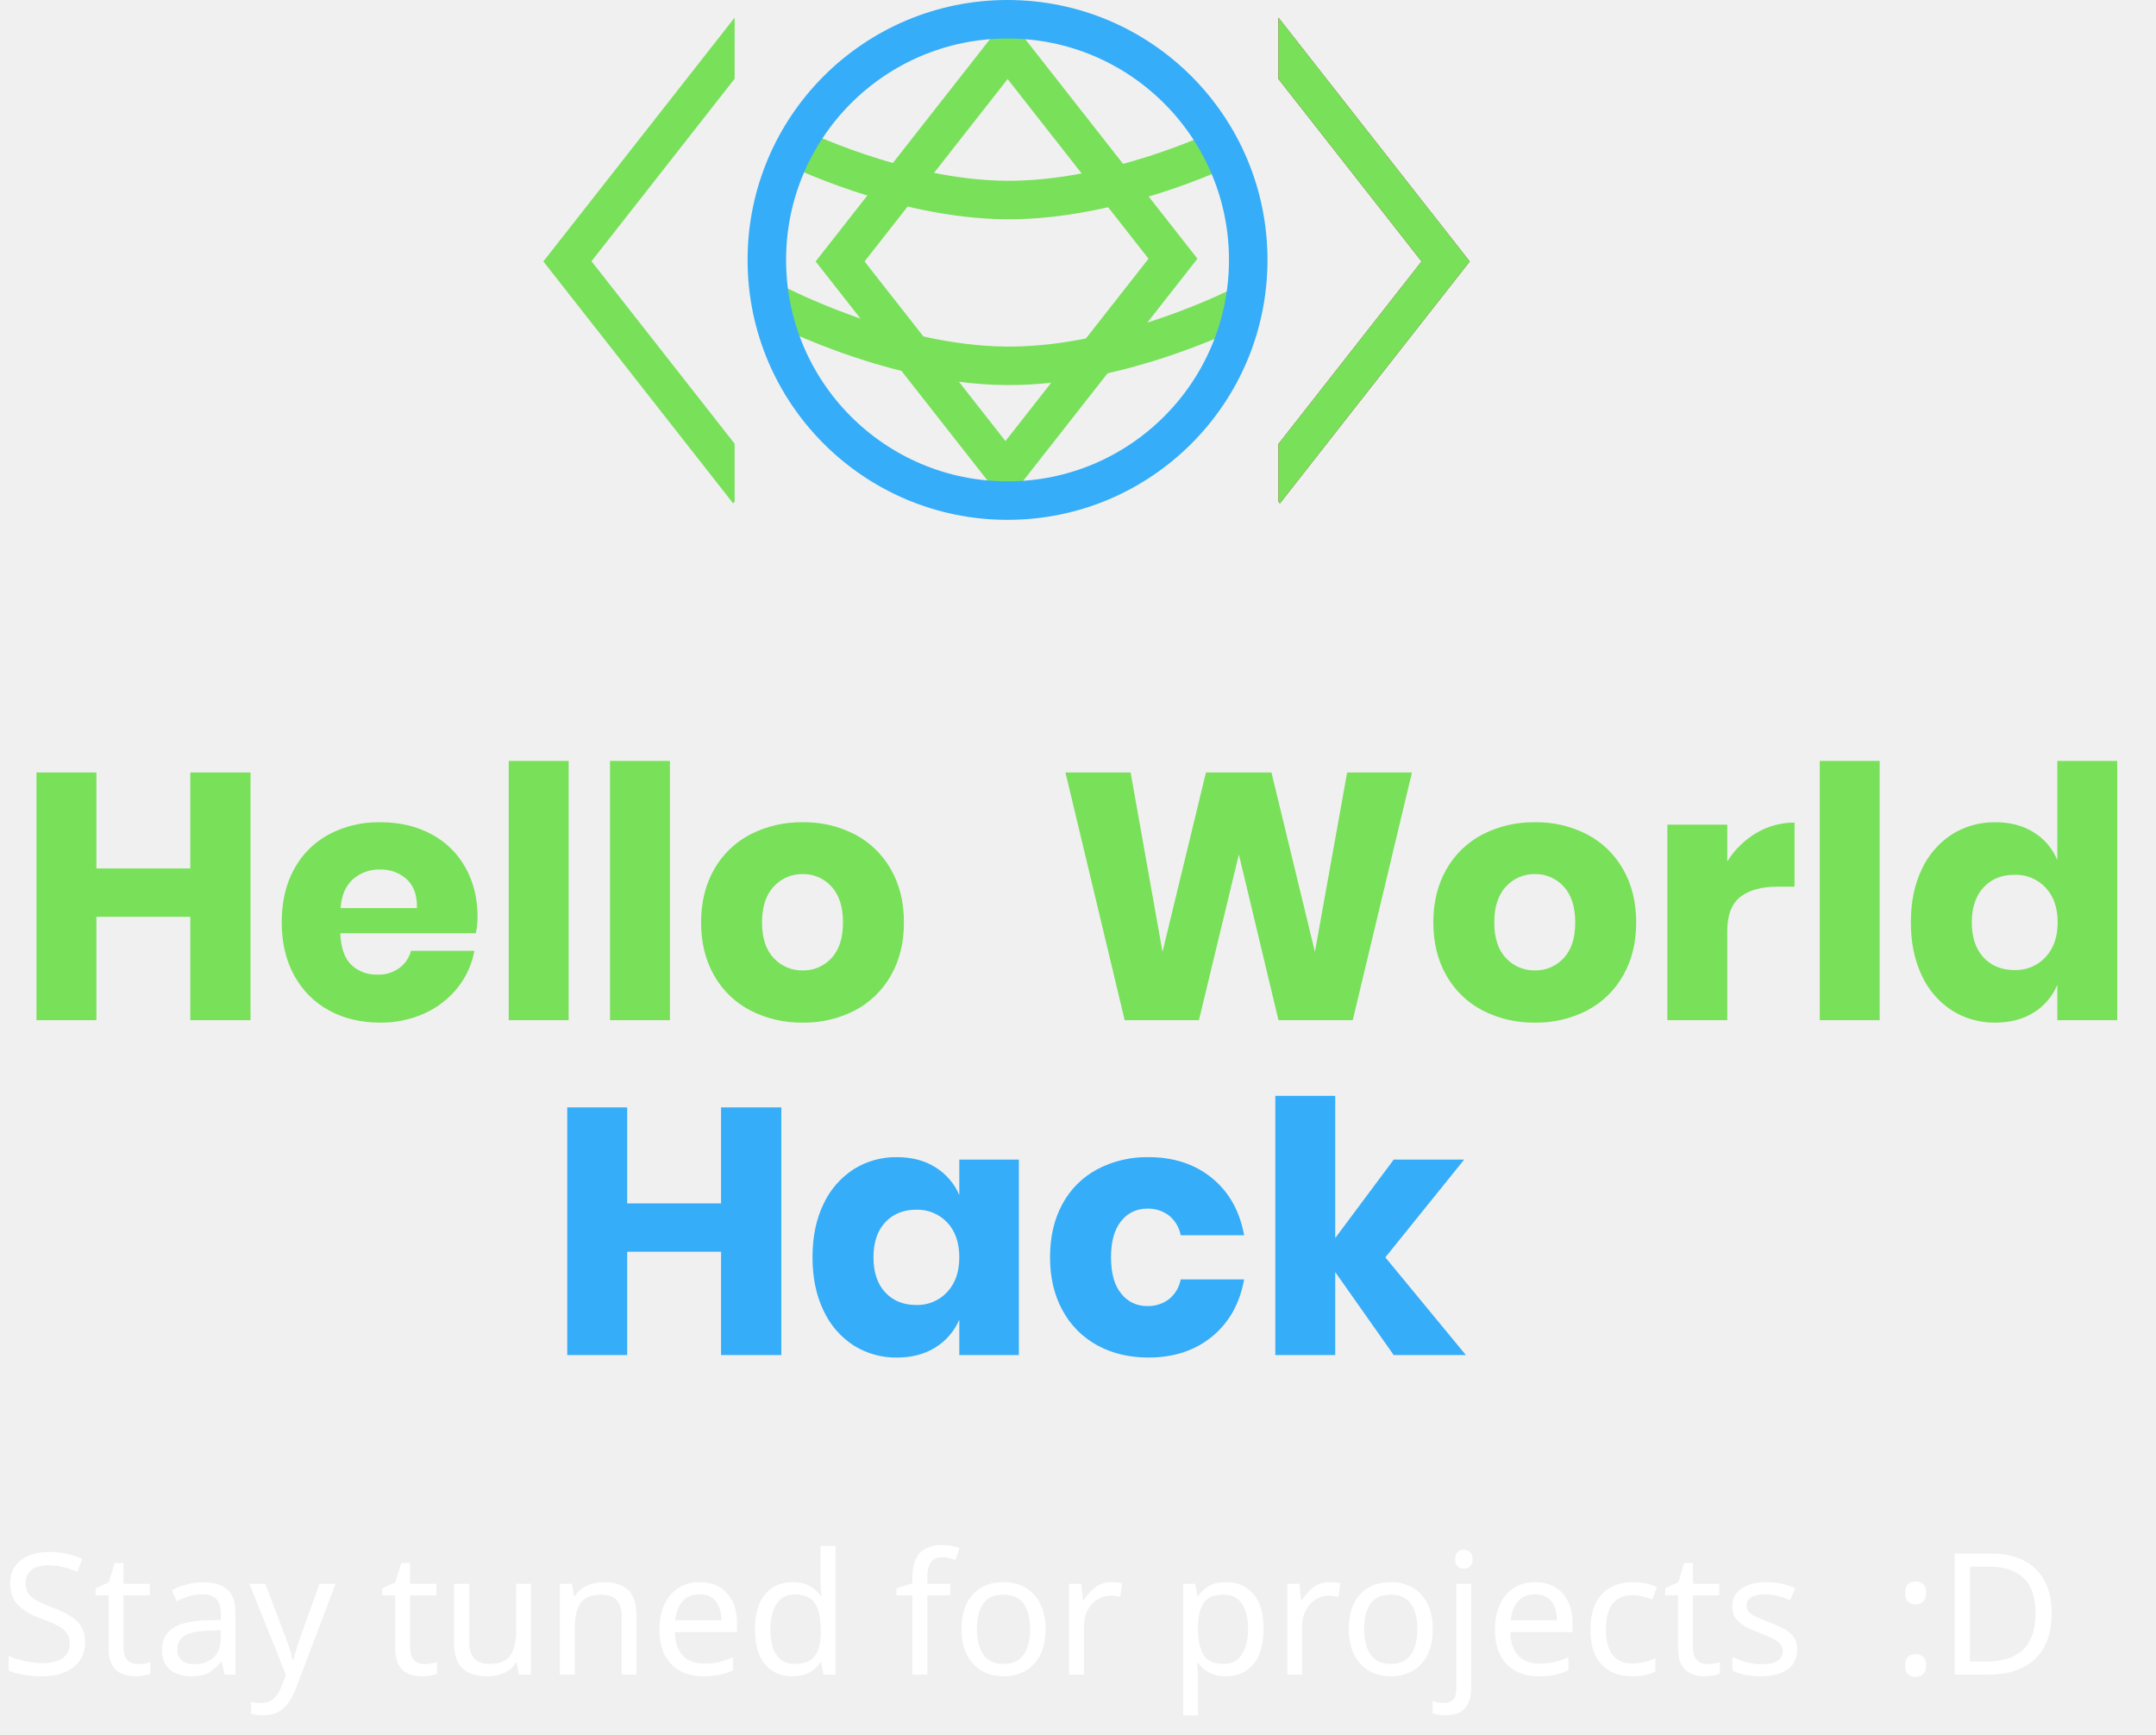
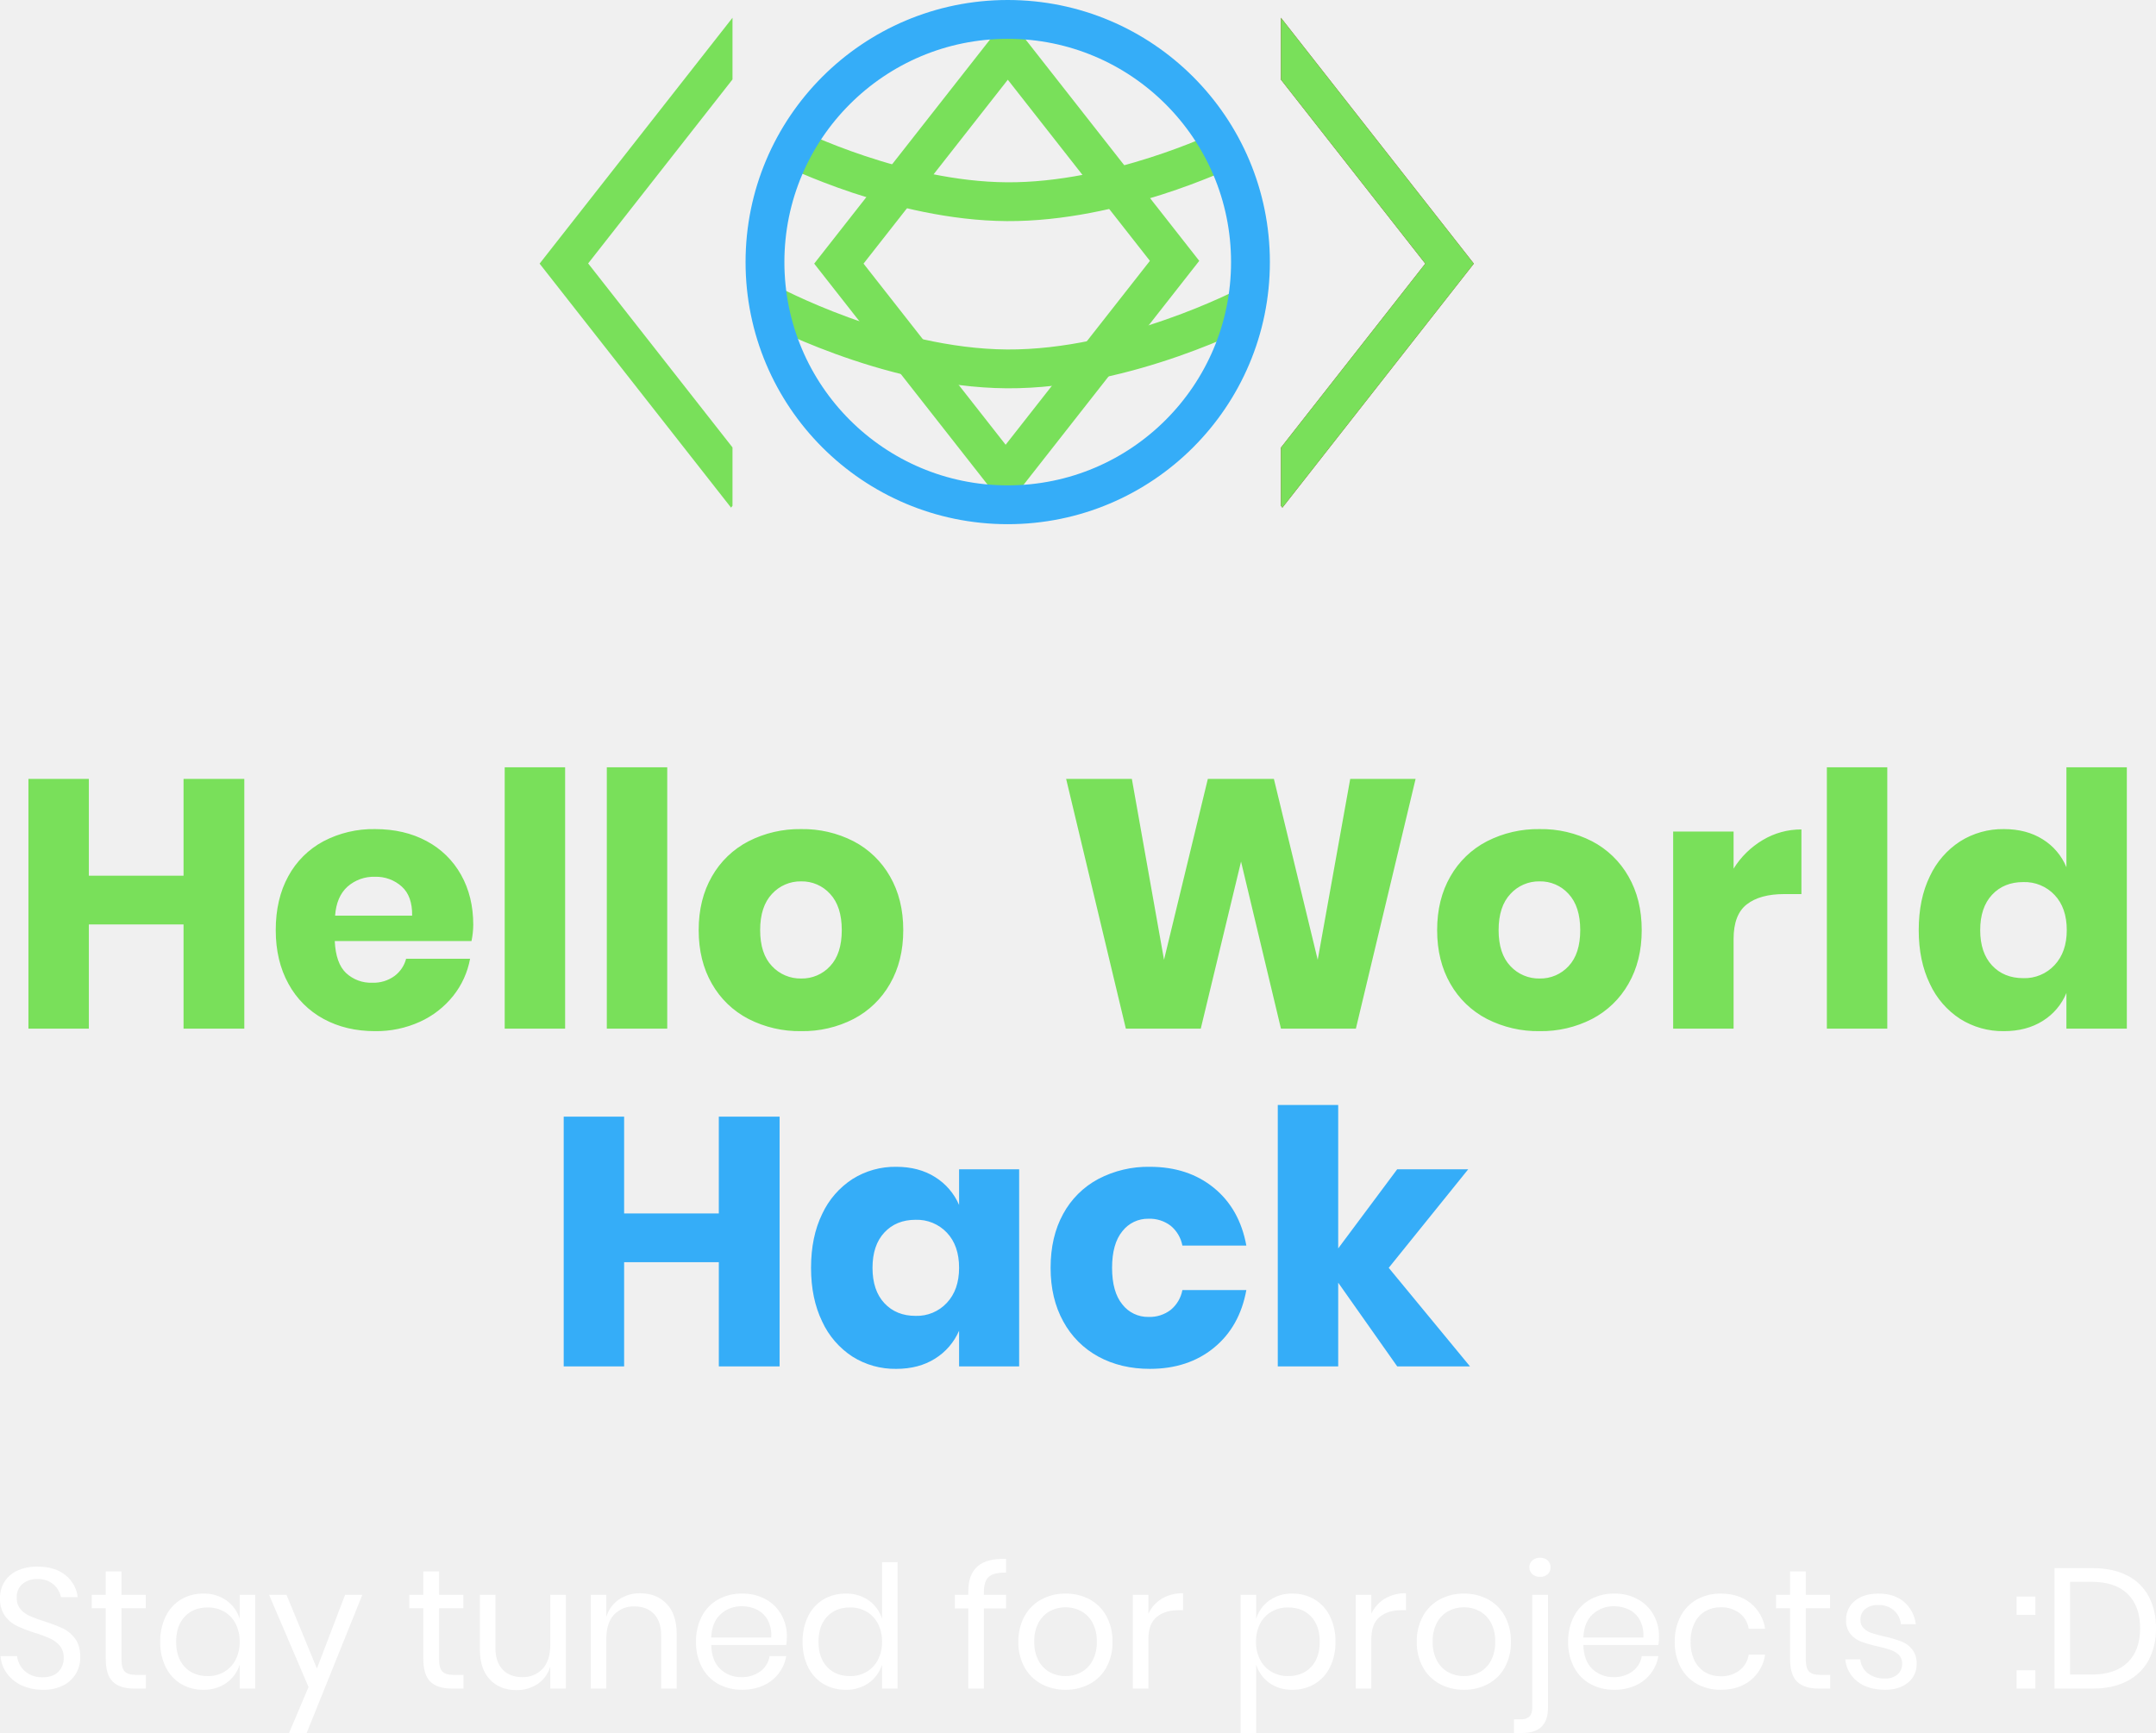
- <svg xmlns="http://www.w3.org/2000/svg" width="1120" height="901" viewBox="0 0 1120 901">
-   <g id="Group_158" data-name="Group 158" transform="translate(-437 -96)">
+ <svg xmlns="http://www.w3.org/2000/svg" width="1110.56" height="892.88" viewBox="0 0 1110.56 892.88">
+   <g id="Group_158" data-name="Group 158" transform="translate(-441.312 -96)">
    <g id="Group_157" data-name="Group 157" transform="translate(0 -60)">
      <path id="Path_115" data-name="Path 115" d="M-117.117,45.326V174h-31.3V120.31H-197.2V174h-31.122V45.326H-197.2V95.194h48.776V45.326Zm60.06,25.844q11.648,0,20.02,5.278A31.73,31.73,0,0,1-24.661,90.826V72.444H6.279V174h-30.94V155.618A31.73,31.73,0,0,1-37.037,170q-8.372,5.278-20.02,5.278a41.131,41.131,0,0,1-22.477-6.279,42.958,42.958,0,0,1-15.652-18.109q-5.733-11.83-5.733-27.664,0-16.016,5.733-27.755A43.061,43.061,0,0,1-79.534,77.449,41.131,41.131,0,0,1-57.057,71.17Zm10.01,27.3q-10.01,0-16.107,6.552t-6.1,18.2q0,11.648,6.1,18.2t16.107,6.552A21.04,21.04,0,0,0-30.94,141.24q6.279-6.734,6.279-18.018,0-11.466-6.279-18.109A21.181,21.181,0,0,0-47.047,98.47ZM73.619,71.17q19.656,0,32.942,10.829t16.744,29.757H90.363a17.379,17.379,0,0,0-6.006-10.192,17.775,17.775,0,0,0-11.466-3.64,16.632,16.632,0,0,0-13.468,6.461q-5.278,6.461-5.278,18.837t5.278,18.837a16.632,16.632,0,0,0,13.468,6.461,17.775,17.775,0,0,0,11.466-3.64,17.379,17.379,0,0,0,6.006-10.192h32.942q-3.458,18.928-16.744,29.757T73.619,175.274q-14.924,0-26.481-6.279a44.865,44.865,0,0,1-18.109-18.109q-6.552-11.83-6.552-27.664,0-16.016,6.461-27.755A44.279,44.279,0,0,1,47.047,77.449,55.109,55.109,0,0,1,73.619,71.17ZM201.019,174l-30.394-43.134V174H139.5V39.32h31.122v73.892l30.394-40.768H237.6l-40.95,50.778L238.511,174Z" transform="translate(960 686)" fill="#35adf8" />
      <g id="Group_155" data-name="Group 155" transform="translate(359 -240)">
        <g id="Subtraction_14" data-name="Subtraction 14" transform="translate(16278 10849.151)" fill="none">
          <path d="M-15819.119-10191.6h0l-98.616-125.721,99.359-126.676v31.772l-74.355,94.8,74.355,94.8v30.072l-.742.949Z" stroke="none" />
          <path d="M -15819.119 -10191.602 L -15917.735 -10317.322 L -15818.376 -10443.998 L -15818.376 -10412.226 L -15892.731 -10317.426 L -15818.376 -10222.624 L -15818.376 -10192.552 L -15819.118 -10191.603 L -15819.119 -10191.602 Z" stroke="none" fill="#79e05a" />
        </g>
        <g id="Subtraction_13" data-name="Subtraction 13" transform="translate(16510.869 10848.672)" fill="#962727">
          <path d="M-15768-10191.12v0h0l-.745-.947v-29.973l74.358-94.8-74.358-94.8v-31.878l99.358,126.677-98.612,125.727Z" stroke="none" />
          <path d="M -15768 -10191.12 L -15768 -10191.122 L -15768 -10191.123 L -15768.745 -10192.07 L -15768.745 -10222.043 L -15694.387 -10316.844 L -15768.745 -10411.646 L -15768.745 -10443.524 L -15669.387 -10316.848 L -15767.999 -10191.121 L -15768 -10191.12 Z M -15768 -10191.123 L -15768.001 -10191.123 L -15768 -10191.123 Z" stroke="none" fill="#79e05a" />
        </g>
        <g id="Group_136" data-name="Group 136" transform="translate(474.436 404.672)">
          <g id="Path_28" data-name="Path 28" transform="translate(127.001) rotate(45)" fill="none">
            <path d="M0,0,158.632,19.172l19.389,160.435L19.389,160.435Z" stroke="none" />
            <path d="M 22.915 22.915 L 37.363 142.461 L 155.107 156.691 L 140.659 37.145 L 22.915 22.915 M -1.52587890625e-05 -1.52587890625e-05 L 158.632 19.172 L 178.022 179.606 L 19.389 160.435 L -1.52587890625e-05 -1.52587890625e-05 Z" stroke="none" fill="#79e05a" />
          </g>
          <path id="Path_29" data-name="Path 29" d="M770.006,500.791s55.423,27.617,111.085,27.955,111.563-26.6,111.563-26.6" transform="translate(-754.523 -433.498)" fill="none" stroke="#79e05a" stroke-width="20" />
          <path id="Path_30" data-name="Path 30" d="M770.006,500.791s61.61,33.518,123.486,33.928,124.018-32.286,124.018-32.286" transform="translate(-766.952 -353.331)" fill="none" stroke="#79e05a" stroke-width="20" />
        </g>
        <g id="Ellipse_132" data-name="Ellipse 132" transform="translate(466.354 396)" fill="none" stroke="#35adf8" stroke-width="20">
          <circle cx="135.037" cy="135.037" r="135.037" stroke="none" />
          <circle cx="135.037" cy="135.037" r="125.037" fill="none" />
        </g>
      </g>
      <path id="Path_116" data-name="Path 116" d="M-392.847-128.674V0h-31.3V-53.69h-48.776V0h-31.122V-128.674h31.122v49.868h48.776v-49.868Zm117.936,75.166a42.931,42.931,0,0,1-.91,8.372h-70.434q.546,11.466,5.824,16.471a18.783,18.783,0,0,0,13.468,5A18.408,18.408,0,0,0-315.5-27.118a16.148,16.148,0,0,0,6.006-8.918h32.942a43.042,43.042,0,0,1-8.736,19.2A46.561,46.561,0,0,1-302.393-3.549a54.169,54.169,0,0,1-23.114,4.823q-14.924,0-26.481-6.279A44.865,44.865,0,0,1-370.1-23.114q-6.552-11.83-6.552-27.664,0-16.016,6.461-27.755a44.279,44.279,0,0,1,18.109-18.018,55.109,55.109,0,0,1,26.572-6.279q15.106,0,26.572,6.188A43.716,43.716,0,0,1-281.19-79.261Q-274.911-68.068-274.911-53.508ZM-306.4-58.24q.182-10.01-5.369-15.015a19.763,19.763,0,0,0-13.741-5.005,20.381,20.381,0,0,0-14.2,5.1q-5.642,5.1-6.37,14.924Zm78.806-76.44V0h-31.122V-134.68Zm52.6,0V0h-31.122V-134.68Zm68.978,31.85a57.108,57.108,0,0,1,27.027,6.279A46.033,46.033,0,0,1-60.242-78.442q6.825,11.83,6.825,27.664t-6.825,27.664A46.033,46.033,0,0,1-78.988-5.005a57.108,57.108,0,0,1-27.027,6.279,57.652,57.652,0,0,1-27.118-6.279A45.889,45.889,0,0,1-151.97-23.114q-6.825-11.83-6.825-27.664t6.825-27.664a45.889,45.889,0,0,1,18.837-18.109A57.652,57.652,0,0,1-106.015-102.83Zm0,26.936a19.831,19.831,0,0,0-15.015,6.461q-6.1,6.461-6.1,18.655t6.1,18.564a19.966,19.966,0,0,0,15.015,6.37,19.677,19.677,0,0,0,14.924-6.37q6.006-6.37,6.006-18.564t-6.006-18.655A19.547,19.547,0,0,0-106.015-75.894Zm316.5-52.78L179.725,0H141.141L120.575-86.086,99.827,0H61.243L30.485-128.674H64.337L80.9-35.49l22.568-93.184H137.5L160.069-35.49l16.744-93.184Zm63.882,25.844a57.108,57.108,0,0,1,27.027,6.279,46.033,46.033,0,0,1,18.746,18.109q6.825,11.83,6.825,27.664t-6.825,27.664A46.033,46.033,0,0,1,301.392-5.005a57.108,57.108,0,0,1-27.027,6.279,57.652,57.652,0,0,1-27.118-6.279A45.889,45.889,0,0,1,228.41-23.114q-6.825-11.83-6.825-27.664t6.825-27.664a45.889,45.889,0,0,1,18.837-18.109A57.652,57.652,0,0,1,274.365-102.83Zm0,26.936a19.831,19.831,0,0,0-15.015,6.461q-6.1,6.461-6.1,18.655t6.1,18.564a19.966,19.966,0,0,0,15.015,6.37,19.677,19.677,0,0,0,14.924-6.37q6.006-6.37,6.006-18.564t-6.006-18.655A19.547,19.547,0,0,0,274.365-75.894Zm99.918-6.552A44.162,44.162,0,0,1,389.3-97.188a38.33,38.33,0,0,1,19.929-5.46v33.306h-8.918q-12.376,0-19.2,5.278t-6.825,17.836V0H343.161V-101.556h31.122Zm79.17-52.234V0H422.331V-134.68Zm60.06,31.85q11.648,0,20.02,5.278a30.649,30.649,0,0,1,12.194,14.378V-134.68h31.122V0H545.727V-18.382A30.649,30.649,0,0,1,533.533-4q-8.372,5.278-20.02,5.278a41.131,41.131,0,0,1-22.477-6.279,42.958,42.958,0,0,1-15.652-18.109q-5.733-11.83-5.733-27.664,0-16.016,5.733-27.755a43.061,43.061,0,0,1,15.652-18.018A41.131,41.131,0,0,1,513.513-102.83Zm10.01,27.3q-10.01,0-16.107,6.552t-6.1,18.2q0,11.648,6.1,18.2t16.107,6.552A21.041,21.041,0,0,0,539.63-32.76q6.279-6.734,6.279-18.018,0-11.466-6.279-18.109A21.181,21.181,0,0,0,523.523-75.53Z" transform="translate(960 686)" fill="#79e05a" />
    </g>
-     <text id="Stay_tuned_for_projects_:D" data-name="Stay tuned for projects  :D" transform="translate(437 966)" fill="#fff" font-size="88" font-family="Poppins-Regular, Poppins">
-       <tspan x="0" y="0" xml:space="preserve">Stay tuned for projects  :D</tspan>
-     </text>
+     <path id="Path_117" data-name="Path 117" d="M45.672-16.1A16.519,16.519,0,0,1,43.56-7.92a15.9,15.9,0,0,1-6.424,6.16A21.816,21.816,0,0,1,26.488.616,25.567,25.567,0,0,1,15.532-1.628a19.491,19.491,0,0,1-7.656-6.16,17.429,17.429,0,0,1-3.3-8.932h8.536a12.07,12.07,0,0,0,1.8,5.148,11.982,11.982,0,0,0,4.4,4.136,13.754,13.754,0,0,0,6.908,1.628q5.28,0,8.1-2.816a9.77,9.77,0,0,0,2.816-7.216A9.3,9.3,0,0,0,35.156-22a14.028,14.028,0,0,0-4.884-3.74,66.374,66.374,0,0,0-7.92-2.948,80.1,80.1,0,0,1-9.46-3.652A16.151,16.151,0,0,1,6.82-37.488a15.014,15.014,0,0,1-2.508-9.064,15.655,15.655,0,0,1,2.332-8.536,15.287,15.287,0,0,1,6.688-5.72,24.125,24.125,0,0,1,10.252-2.024q9.152,0,14.52,4.444A17.005,17.005,0,0,1,44.352-47.08H35.728a11.664,11.664,0,0,0-3.784-6.512,11.916,11.916,0,0,0-8.36-2.816A11.436,11.436,0,0,0,15.84-53.9a8.855,8.855,0,0,0-2.9,7.084,8.77,8.77,0,0,0,1.892,5.852,13.169,13.169,0,0,0,4.708,3.52,75.785,75.785,0,0,0,7.744,2.86,78.542,78.542,0,0,1,9.636,3.7,16.279,16.279,0,0,1,6.2,5.324Q45.672-22,45.672-16.1ZM79.464-7.04V0H73.48Q66.088,0,62.436-3.52T58.784-15.312V-41.36H51.568v-6.952h7.216V-60.368h8.1v12.056h12.5v6.952H66.88v26.224q0,4.664,1.716,6.38t5.94,1.716Zm29.568-41.888a19.852,19.852,0,0,1,11.924,3.52,18.346,18.346,0,0,1,6.82,9.416v-12.32h8.008V0h-8.008V-12.32a18.346,18.346,0,0,1-6.82,9.416A19.852,19.852,0,0,1,109.032.616a21.9,21.9,0,0,1-11.44-2.992,20.694,20.694,0,0,1-7.876-8.58,28.522,28.522,0,0,1-2.86-13.156,28.8,28.8,0,0,1,2.86-13.2,20.637,20.637,0,0,1,7.876-8.624A21.9,21.9,0,0,1,109.032-48.928ZM111.32-41.8q-7.392,0-11.836,4.708T95.04-24.112q0,8.272,4.444,12.98T111.32-6.424a16.432,16.432,0,0,0,8.492-2.2,15.316,15.316,0,0,0,5.852-6.2,19.612,19.612,0,0,0,2.112-9.284,19.876,19.876,0,0,0-2.112-9.328,14.957,14.957,0,0,0-5.852-6.2A16.693,16.693,0,0,0,111.32-41.8Zm40.568-6.512L167.552-10.3l14.52-38.016h8.888L162.272,22.88h-9.064L163.24-.792l-20.328-47.52ZM243.056-7.04V0h-5.984q-7.392,0-11.044-3.52t-3.652-11.792V-41.36H215.16v-6.952h7.216V-60.368h8.1v12.056h12.5v6.952h-12.5v26.224q0,4.664,1.716,6.38t5.94,1.716Zm52.712-41.272V0H287.76V-11.352a16.25,16.25,0,0,1-6.556,9.02A19.354,19.354,0,0,1,270.248.792q-8.36,0-13.552-5.412T251.5-20.152v-28.16h8.008v27.368q0,7.216,3.7,11.132T273.24-5.9a13.716,13.716,0,0,0,10.56-4.268q3.96-4.268,3.96-12.452v-25.7Zm38.28-.792q8.448,0,13.64,5.412t5.192,15.62V0h-8.008V-27.368q0-7.216-3.7-11.088t-10.032-3.872a13.716,13.716,0,0,0-10.56,4.268q-3.96,4.268-3.96,12.452V0h-8.008V-48.312h8.008v11.44a16.458,16.458,0,0,1,6.556-9.064A19.006,19.006,0,0,1,334.048-49.1ZM409.64-26.84a23.846,23.846,0,0,1-.352,4.4H370.656q.264,8.272,4.708,12.408A15.363,15.363,0,0,0,386.232-5.9a15.707,15.707,0,0,0,9.724-2.948,12.188,12.188,0,0,0,4.8-7.876h8.536a20.293,20.293,0,0,1-3.916,8.976,20.321,20.321,0,0,1-7.876,6.16,26.083,26.083,0,0,1-10.912,2.2,24.877,24.877,0,0,1-12.32-2.992,21.143,21.143,0,0,1-8.4-8.58,27.151,27.151,0,0,1-3.036-13.156,27.409,27.409,0,0,1,3.036-13.2,21.076,21.076,0,0,1,8.4-8.624,24.877,24.877,0,0,1,12.32-2.992,24.32,24.32,0,0,1,12.276,2.992,20.6,20.6,0,0,1,8.008,8.008A22.538,22.538,0,0,1,409.64-26.84Zm-8.1.528a16.436,16.436,0,0,0-1.76-8.976,12.867,12.867,0,0,0-5.544-5.368,16.878,16.878,0,0,0-7.656-1.76A15.846,15.846,0,0,0,375.5-38.324q-4.488,4.092-4.84,12.012Zm38.368-22.616a19.852,19.852,0,0,1,11.924,3.52,18.346,18.346,0,0,1,6.82,9.416V-65.12h8.008V0h-8.008V-12.32a18.346,18.346,0,0,1-6.82,9.416A19.852,19.852,0,0,1,439.912.616a21.9,21.9,0,0,1-11.44-2.992,20.694,20.694,0,0,1-7.876-8.58,28.522,28.522,0,0,1-2.86-13.156,28.8,28.8,0,0,1,2.86-13.2,20.637,20.637,0,0,1,7.876-8.624A21.9,21.9,0,0,1,439.912-48.928ZM442.2-41.8q-7.392,0-11.836,4.708t-4.444,12.98q0,8.272,4.444,12.98T442.2-6.424a16.432,16.432,0,0,0,8.492-2.2,15.316,15.316,0,0,0,5.852-6.2,19.612,19.612,0,0,0,2.112-9.284,19.877,19.877,0,0,0-2.112-9.328,14.957,14.957,0,0,0-5.852-6.2A16.693,16.693,0,0,0,442.2-41.8Zm80.344-17.952q-6.424-.088-8.932,2.2t-2.508,7.92v1.32h11.44v7.04H511.1V0H503.1V-41.272h-6.952v-7.04H503.1v-1.936q0-17.336,19.448-16.544Zm30.624,10.824a25.631,25.631,0,0,1,12.452,2.992,21.411,21.411,0,0,1,8.624,8.624,26.78,26.78,0,0,1,3.124,13.2,26.529,26.529,0,0,1-3.124,13.156,21.483,21.483,0,0,1-8.624,8.58A25.631,25.631,0,0,1,553.168.616a25.631,25.631,0,0,1-12.452-2.992,21.773,21.773,0,0,1-8.668-8.58,26.234,26.234,0,0,1-3.168-13.156,26.481,26.481,0,0,1,3.168-13.2,21.7,21.7,0,0,1,8.668-8.624A25.631,25.631,0,0,1,553.168-48.928Zm0,7.04a16.74,16.74,0,0,0-7.964,1.936,14.555,14.555,0,0,0-5.9,5.94,20.006,20.006,0,0,0-2.244,9.9,19.81,19.81,0,0,0,2.244,9.812,14.555,14.555,0,0,0,5.9,5.94,16.74,16.74,0,0,0,7.964,1.936,16.74,16.74,0,0,0,7.964-1.936,14.555,14.555,0,0,0,5.9-5.94,19.81,19.81,0,0,0,2.244-9.812,20.006,20.006,0,0,0-2.244-9.9,14.555,14.555,0,0,0-5.9-5.94A16.74,16.74,0,0,0,553.168-41.888Zm42.68,3.344a17.769,17.769,0,0,1,6.952-7.788A20.663,20.663,0,0,1,613.712-49.1v8.712h-2.464q-6.776,0-11.088,3.476t-4.312,11.484V0H587.84V-48.312h8.008Zm74.184-10.384a21.9,21.9,0,0,1,11.44,2.992,20.637,20.637,0,0,1,7.876,8.624,28.8,28.8,0,0,1,2.86,13.2,28.522,28.522,0,0,1-2.86,13.156,20.694,20.694,0,0,1-7.876,8.58A21.9,21.9,0,0,1,670.032.616a19.678,19.678,0,0,1-11.924-3.564,18.108,18.108,0,0,1-6.732-9.372v35.2h-8.008V-48.312h8.008v12.32a18.108,18.108,0,0,1,6.732-9.372A19.678,19.678,0,0,1,670.032-48.928ZM667.744-41.8a16.761,16.761,0,0,0-8.448,2.156,14.873,14.873,0,0,0-5.9,6.2,19.876,19.876,0,0,0-2.112,9.328,19.612,19.612,0,0,0,2.112,9.284,15.227,15.227,0,0,0,5.9,6.2,16.5,16.5,0,0,0,8.448,2.2q7.48,0,11.924-4.708t4.444-12.98q0-8.272-4.444-12.98T667.744-41.8Zm42.944,3.256a17.769,17.769,0,0,1,6.952-7.788A20.663,20.663,0,0,1,728.552-49.1v8.712h-2.464q-6.776,0-11.088,3.476t-4.312,11.484V0H702.68V-48.312h8.008Zm47.7-10.384a25.631,25.631,0,0,1,12.452,2.992,21.411,21.411,0,0,1,8.624,8.624,26.78,26.78,0,0,1,3.124,13.2,26.529,26.529,0,0,1-3.124,13.156,21.483,21.483,0,0,1-8.624,8.58A25.631,25.631,0,0,1,758.384.616a25.631,25.631,0,0,1-12.452-2.992,21.773,21.773,0,0,1-8.668-8.58A26.234,26.234,0,0,1,734.1-24.112a26.481,26.481,0,0,1,3.168-13.2,21.7,21.7,0,0,1,8.668-8.624A25.631,25.631,0,0,1,758.384-48.928Zm0,7.04a16.74,16.74,0,0,0-7.964,1.936,14.555,14.555,0,0,0-5.9,5.94,20.006,20.006,0,0,0-2.244,9.9,19.81,19.81,0,0,0,2.244,9.812,14.555,14.555,0,0,0,5.9,5.94,16.74,16.74,0,0,0,7.964,1.936,16.74,16.74,0,0,0,7.964-1.936,14.555,14.555,0,0,0,5.9-5.94,19.81,19.81,0,0,0,2.244-9.812,20.006,20.006,0,0,0-2.244-9.9,14.555,14.555,0,0,0-5.9-5.94A16.74,16.74,0,0,0,758.384-41.888Zm39.248-15.664a5.815,5.815,0,0,1-4-1.364,4.535,4.535,0,0,1-1.54-3.564,4.535,4.535,0,0,1,1.54-3.564,5.815,5.815,0,0,1,4-1.364,5.524,5.524,0,0,1,3.872,1.364A4.6,4.6,0,0,1,803-62.48a4.6,4.6,0,0,1-1.5,3.564A5.524,5.524,0,0,1,797.632-57.552ZM784.168,15.84h3.344a6.45,6.45,0,0,0,4.62-1.408q1.452-1.408,1.452-4.84v-57.9h8.1V9.856q0,13.024-13.2,13.024h-4.312ZM858.88-26.84a23.846,23.846,0,0,1-.352,4.4H819.9q.264,8.272,4.708,12.408A15.363,15.363,0,0,0,835.472-5.9,15.707,15.707,0,0,0,845.2-8.844a12.188,12.188,0,0,0,4.8-7.876h8.536a20.293,20.293,0,0,1-3.916,8.976,20.32,20.32,0,0,1-7.876,6.16,26.083,26.083,0,0,1-10.912,2.2A24.877,24.877,0,0,1,823.5-2.376a21.143,21.143,0,0,1-8.4-8.58,27.151,27.151,0,0,1-3.036-13.156,27.409,27.409,0,0,1,3.036-13.2,21.076,21.076,0,0,1,8.4-8.624,24.877,24.877,0,0,1,12.32-2.992A24.32,24.32,0,0,1,848.1-45.936a20.6,20.6,0,0,1,8.008,8.008A22.538,22.538,0,0,1,858.88-26.84Zm-8.1.528a16.437,16.437,0,0,0-1.76-8.976,12.866,12.866,0,0,0-5.544-5.368,16.878,16.878,0,0,0-7.656-1.76,15.846,15.846,0,0,0-11.088,4.092q-4.488,4.092-4.84,12.012Zm39.952-22.616q9.24,0,15.312,4.928a20.875,20.875,0,0,1,7.48,13.2H905.08a12.351,12.351,0,0,0-4.8-8.14,15.707,15.707,0,0,0-9.724-2.948,15.555,15.555,0,0,0-7.7,1.936,14.081,14.081,0,0,0-5.588,5.94,21.034,21.034,0,0,0-2.112,9.9,21.034,21.034,0,0,0,2.112,9.9,14.081,14.081,0,0,0,5.588,5.94,15.555,15.555,0,0,0,7.7,1.936,15.547,15.547,0,0,0,9.724-2.992,12.519,12.519,0,0,0,4.8-8.184h8.448a20.757,20.757,0,0,1-7.48,13.244Q899.976.616,890.736.616a24.877,24.877,0,0,1-12.32-2.992,21.143,21.143,0,0,1-8.4-8.58,27.151,27.151,0,0,1-3.036-13.156,27.409,27.409,0,0,1,3.036-13.2,21.076,21.076,0,0,1,8.4-8.624A24.877,24.877,0,0,1,890.736-48.928ZM947.056-7.04V0h-5.984q-7.392,0-11.044-3.52t-3.652-11.792V-41.36H919.16v-6.952h7.216V-60.368h8.1v12.056h12.5v6.952h-12.5v26.224q0,4.664,1.716,6.38t5.94,1.716Zm24.9-41.888q8.184,0,13.156,4.268a17.977,17.977,0,0,1,6.028,11.484h-7.656a11.086,11.086,0,0,0-3.564-7.084,11.607,11.607,0,0,0-8.14-2.772,10.042,10.042,0,0,0-6.732,2.068,6.971,6.971,0,0,0-2.42,5.588,5.771,5.771,0,0,0,1.628,4.268,10.446,10.446,0,0,0,4.048,2.464,67.532,67.532,0,0,0,6.644,1.8,65.268,65.268,0,0,1,8.668,2.508,13.578,13.578,0,0,1,5.632,4.092,11.5,11.5,0,0,1,2.332,7.568A11.891,11.891,0,0,1,987.14-3.08Q982.7.616,975.3.616q-8.624,0-14.08-4.136A16.5,16.5,0,0,1,954.8-15.048h7.744a10.084,10.084,0,0,0,3.828,7.128A13.812,13.812,0,0,0,975.3-5.192,9.285,9.285,0,0,0,981.772-7.3a7.125,7.125,0,0,0,2.332-5.544,6.065,6.065,0,0,0-1.672-4.488,10.965,10.965,0,0,0-4.136-2.552,60.488,60.488,0,0,0-6.776-1.848,66.128,66.128,0,0,1-8.58-2.464,13.149,13.149,0,0,1-5.456-3.916,10.964,10.964,0,0,1-2.244-7.26,12.153,12.153,0,0,1,4.488-9.812Q964.216-48.928,971.96-48.928Zm80.784,1.5v9.416h-9.68v-9.416Zm0,38.016V0h-9.68V-9.416Zm62.128-21.648a33.987,33.987,0,0,1-3.784,16.412,25.937,25.937,0,0,1-11.132,10.824Q1092.608,0,1082.312,0H1062.6V-62.04h19.712q10.3,0,17.644,3.74a25.423,25.423,0,0,1,11.132,10.736A34.181,34.181,0,0,1,1114.872-31.064ZM1081.7-7.216q12.144,0,18.568-6.248t6.424-17.6q0-11.352-6.38-17.644T1081.7-55h-11.088V-7.216Z" transform="translate(437 966)" fill="#fff" />
  </g>
</svg>
